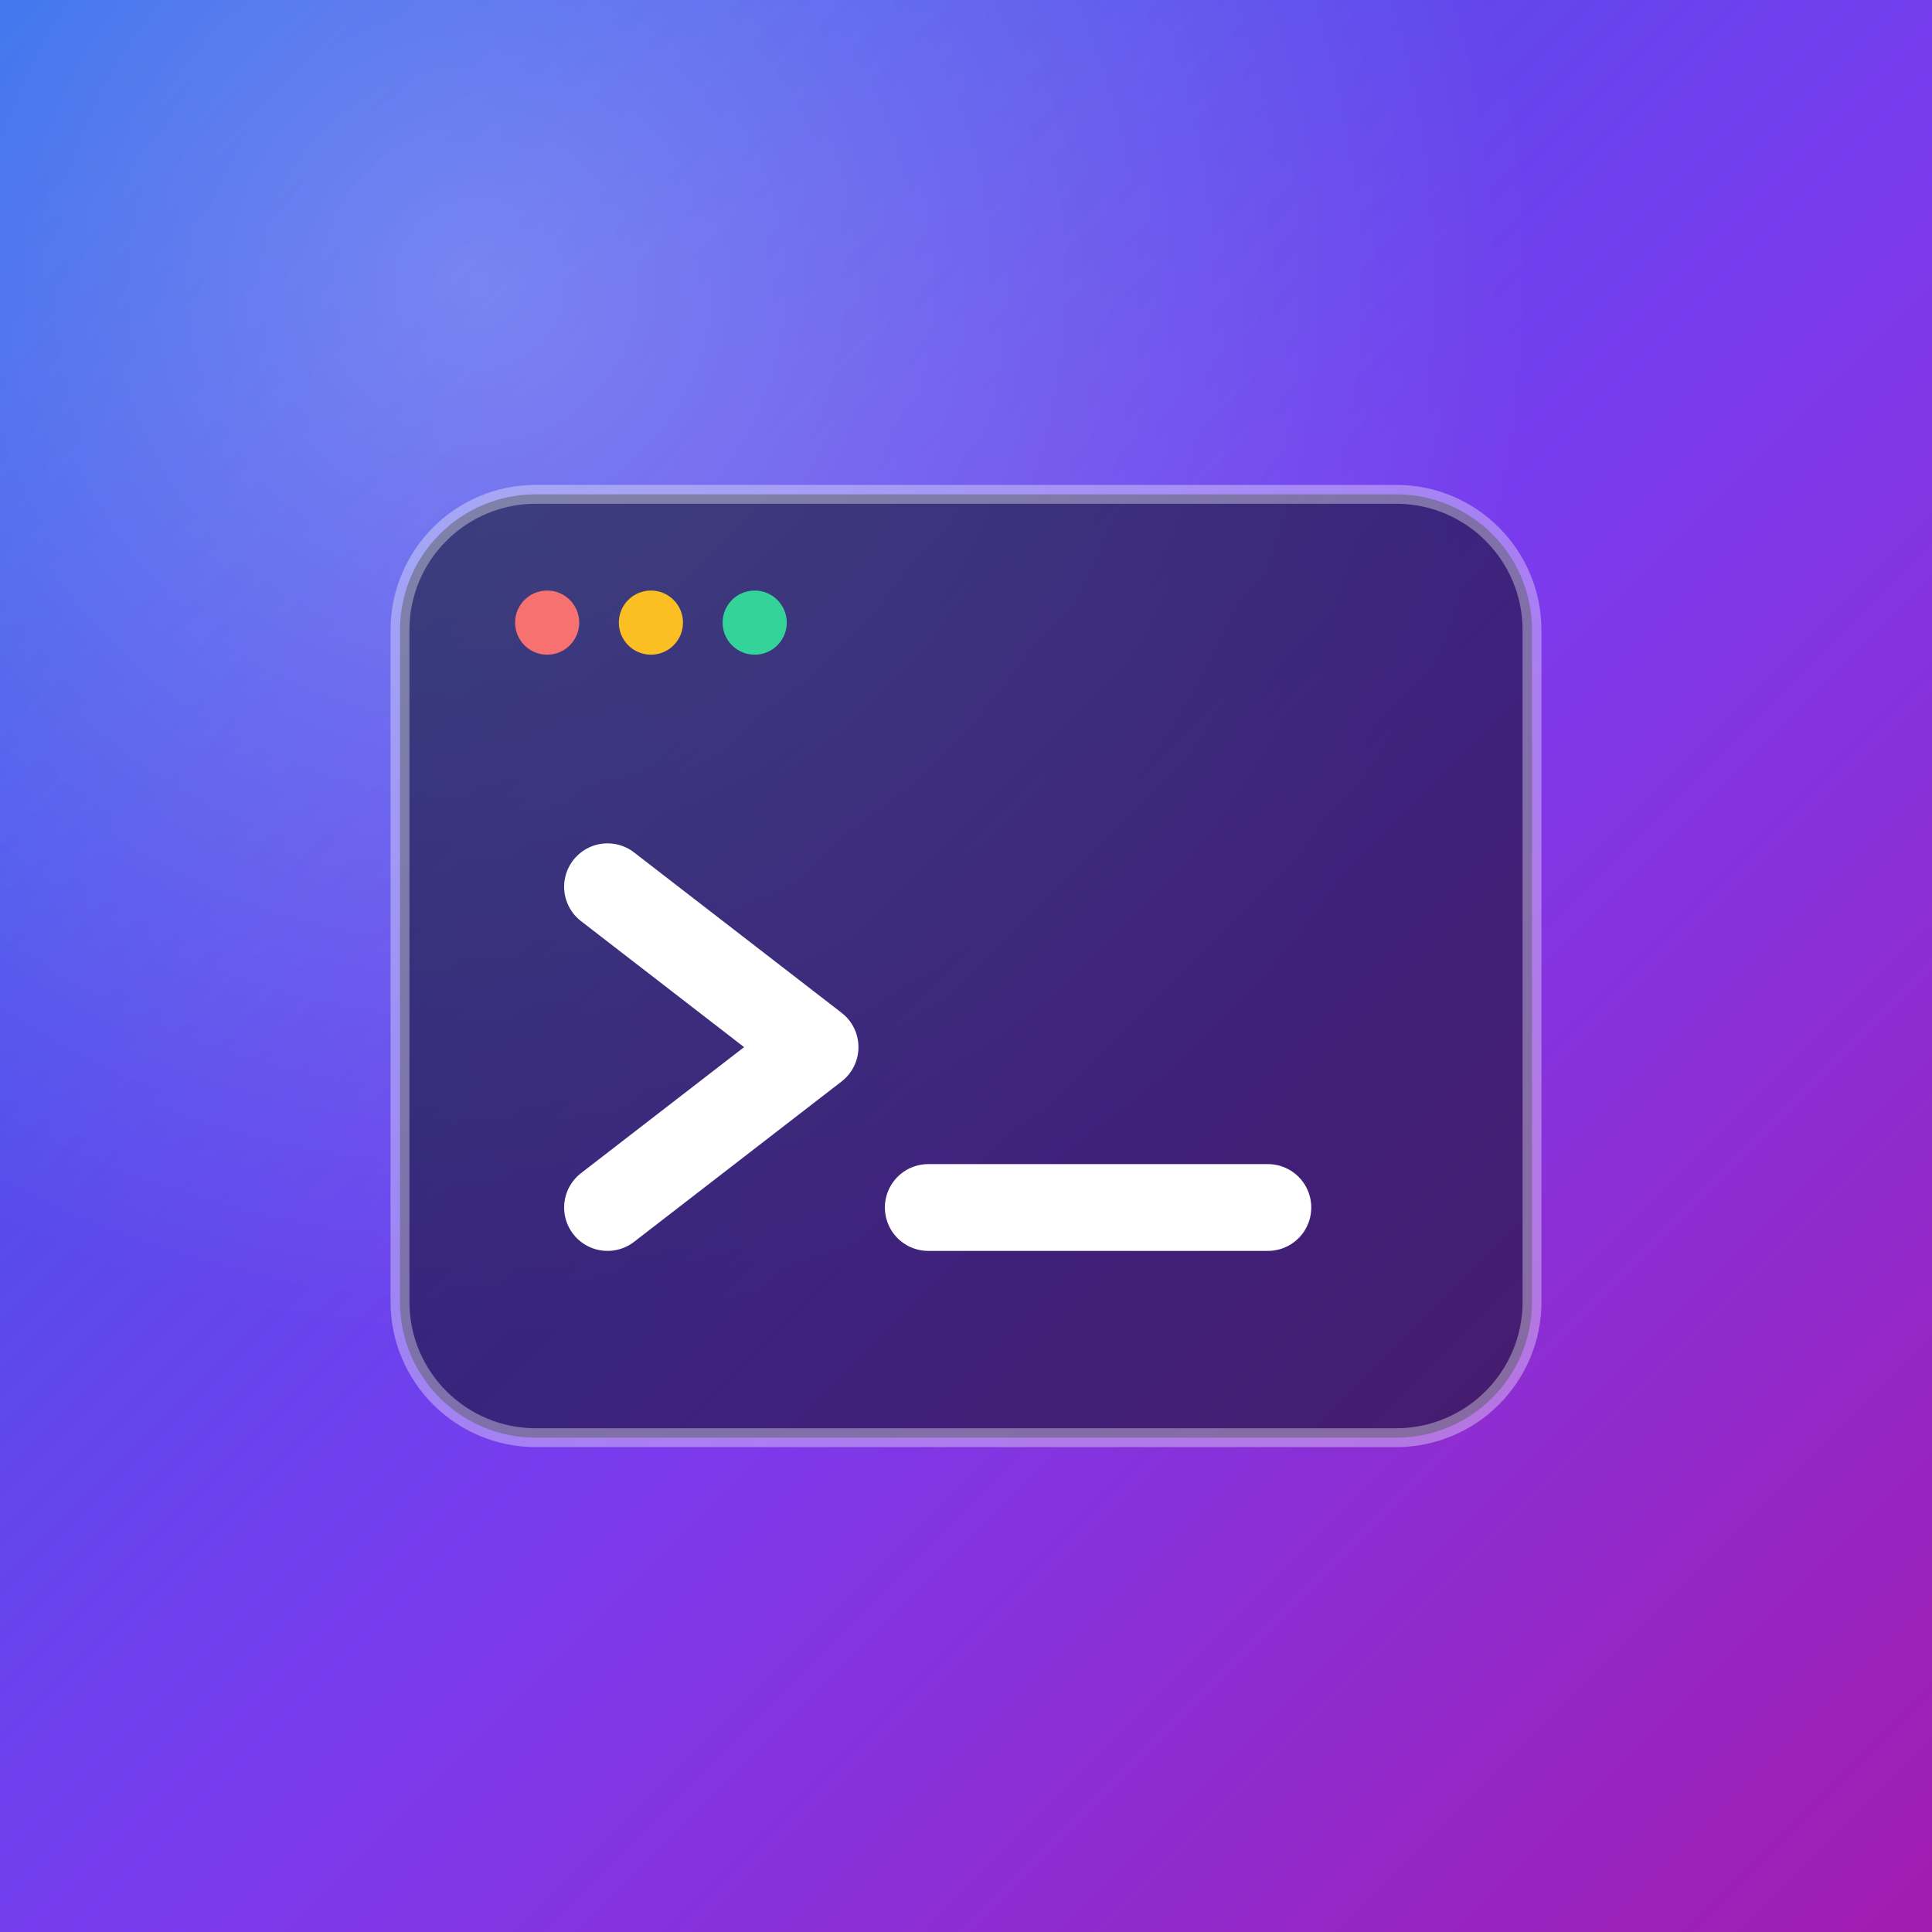
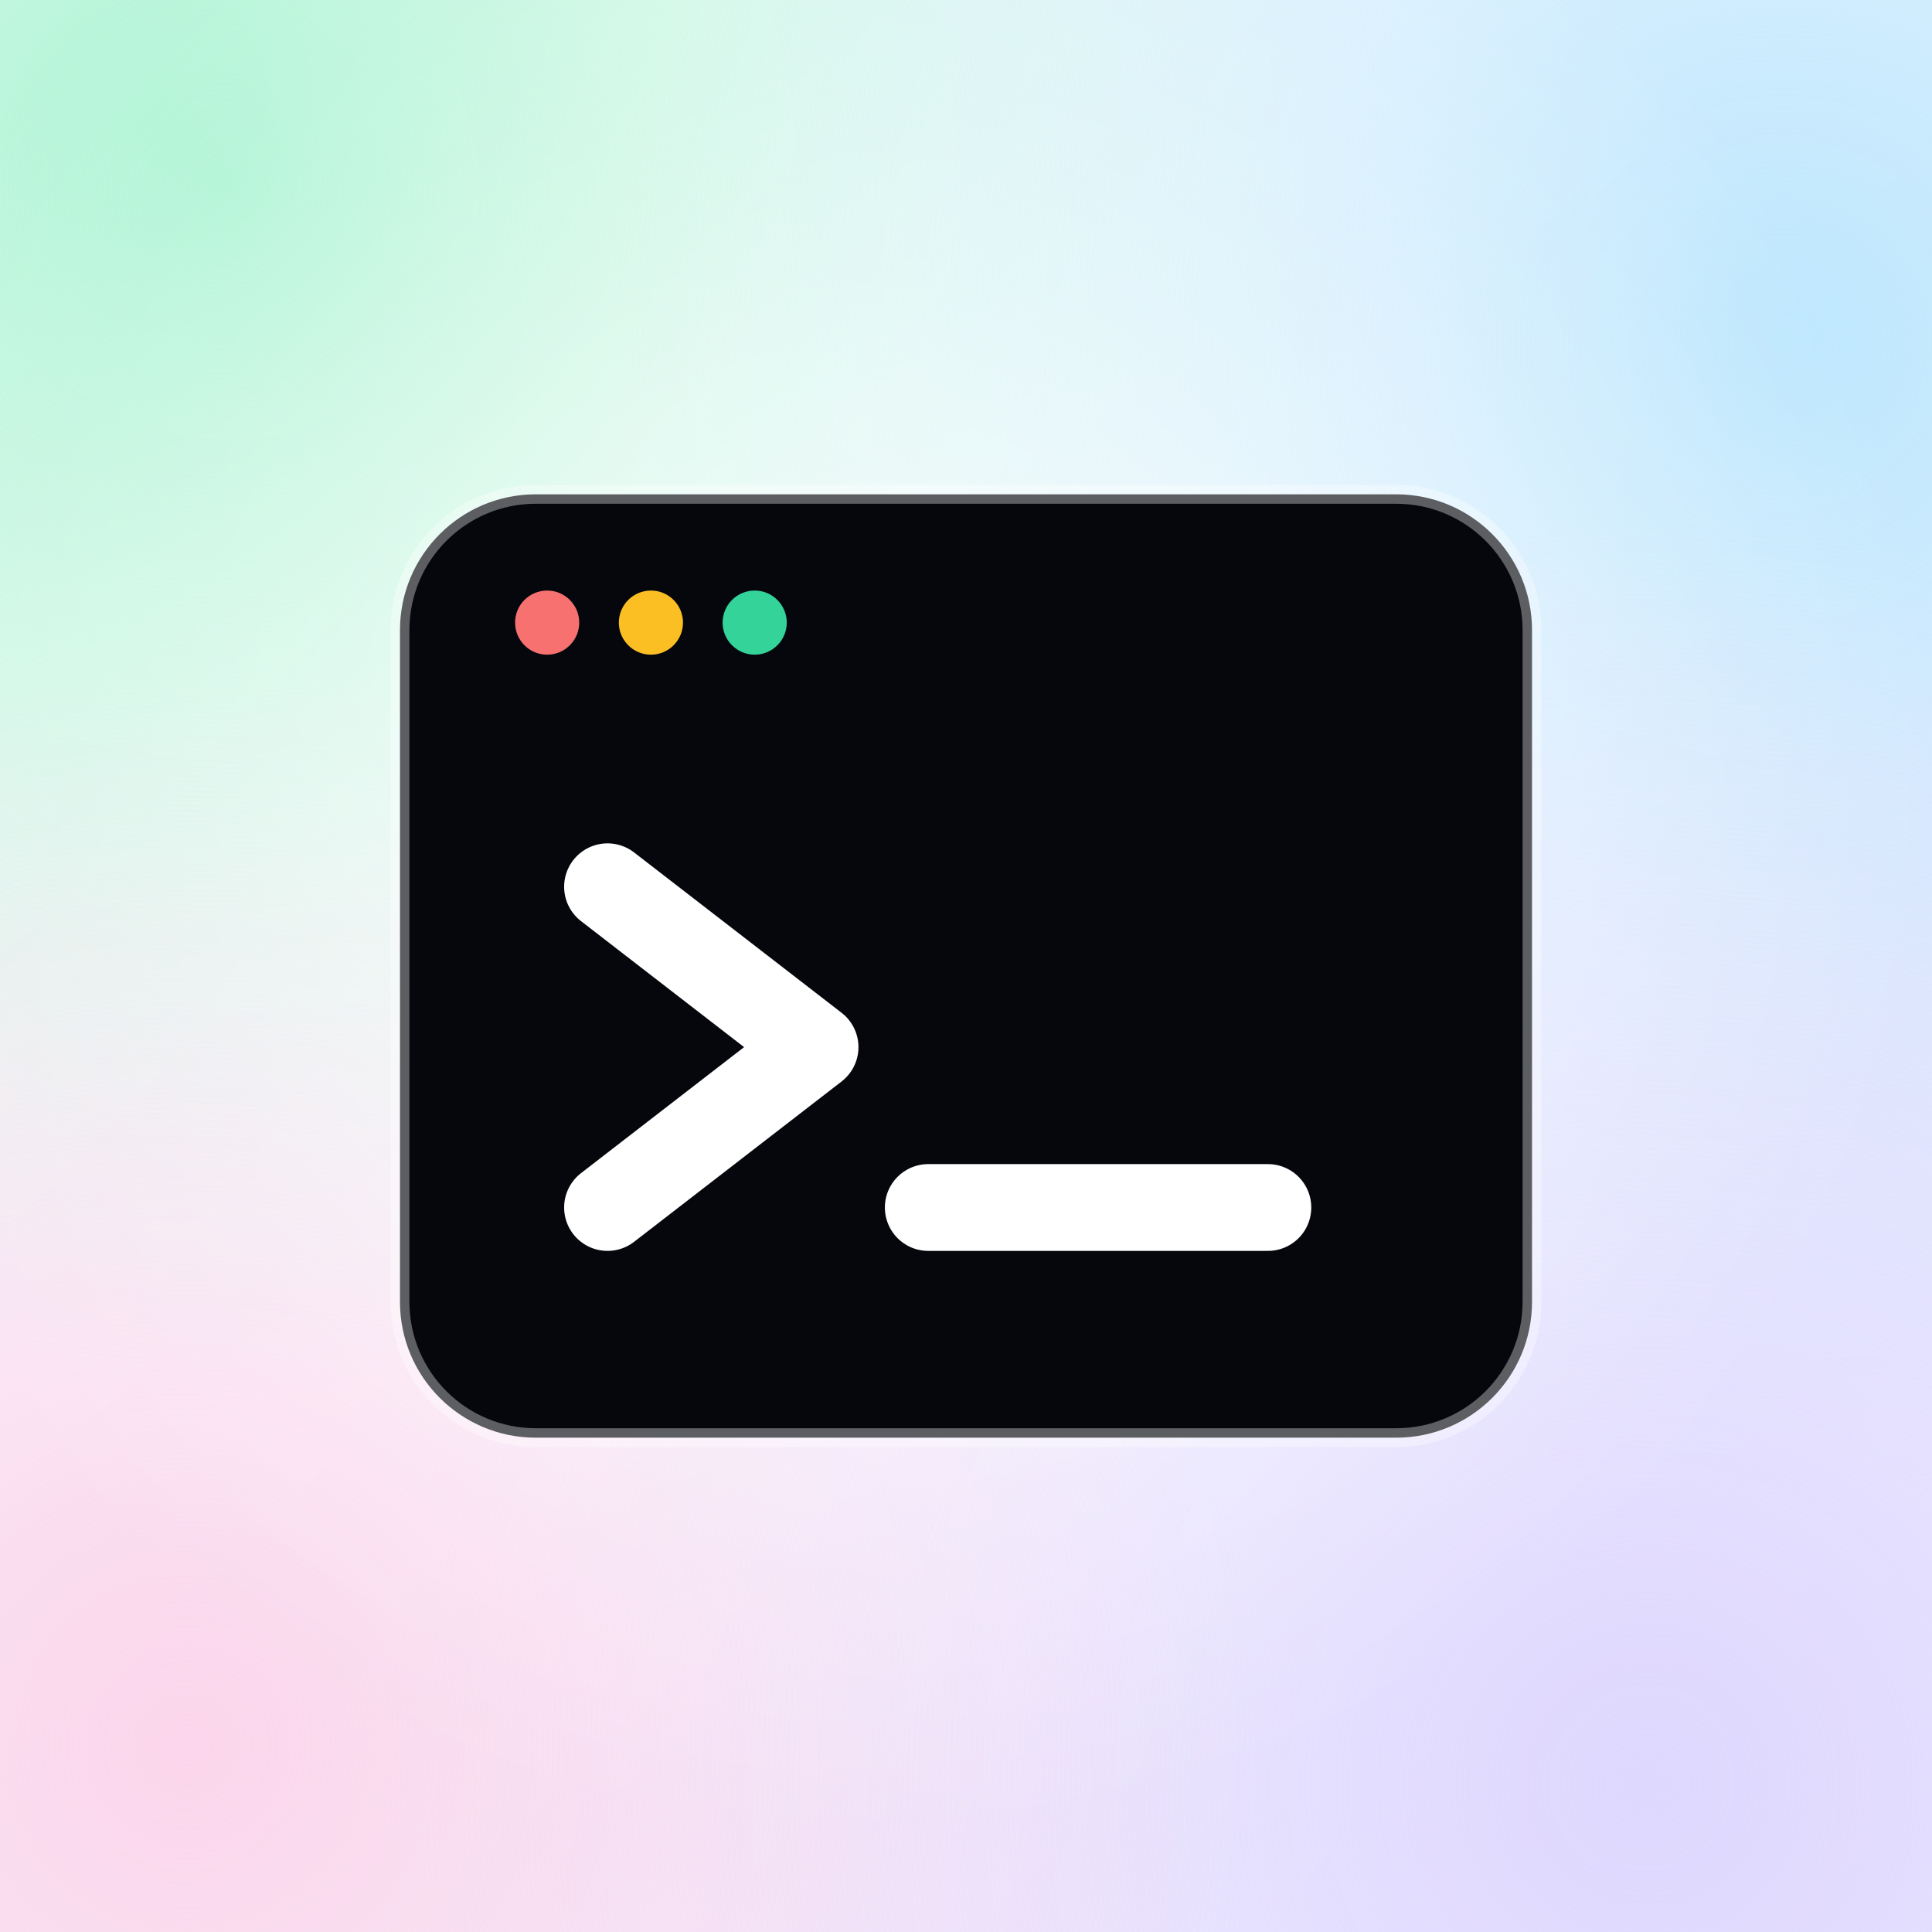
<svg xmlns="http://www.w3.org/2000/svg" viewBox="0 0 1024 1024">
  <defs>
    <linearGradient id="bg" x1="0" y1="0" x2="1" y2="1">
-       <stop offset="0" stop-color="#2563eb" />
-       <stop offset="0.55" stop-color="#7c3aed" />
-       <stop offset="1" stop-color="#a21caf" />
+       <stop offset="0" stop-color="#ffffff" />
+       <stop offset="1" stop-color="#f3f1ff" />
    </linearGradient>
-     <radialGradient id="glow" cx="0.25" cy="0.15" r="0.9">
-       <stop offset="0" stop-color="#ffffff" stop-opacity="0.28" />
-       <stop offset="0.6" stop-color="#ffffff" stop-opacity="0" />
+     <radialGradient id="a1" cx="0.12" cy="0.10" r="0.62">
+       <stop offset="0" stop-color="#a7f3d0" stop-opacity="0.95" />
+       <stop offset="1" stop-color="#a7f3d0" stop-opacity="0" />
+     </radialGradient>
+     <radialGradient id="a2" cx="0.92" cy="0.18" r="0.60">
+       <stop offset="0" stop-color="#bae6fd" stop-opacity="0.95" />
+       <stop offset="1" stop-color="#bae6fd" stop-opacity="0" />
+     </radialGradient>
+     <radialGradient id="a3" cx="0.85" cy="0.92" r="0.65">
+       <stop offset="0" stop-color="#ddd6fe" stop-opacity="0.95" />
+       <stop offset="1" stop-color="#ddd6fe" stop-opacity="0" />
+     </radialGradient>
+     <radialGradient id="a4" cx="0.10" cy="0.90" r="0.55">
+       <stop offset="0" stop-color="#fbcfe8" stop-opacity="0.85" />
+       <stop offset="1" stop-color="#fbcfe8" stop-opacity="0" />
+     </radialGradient>
+     <radialGradient id="glow" cx="0.45" cy="0.40" r="0.55">
+       <stop offset="0" stop-color="#ffffff" stop-opacity="0.75" />
+       <stop offset="1" stop-color="#ffffff" stop-opacity="0" />
    </radialGradient>
  </defs>
  <rect width="1024" height="1024" fill="url(#bg)" />
+   <rect width="1024" height="1024" fill="url(#a1)" />
+   <rect width="1024" height="1024" fill="url(#a2)" />
+   <rect width="1024" height="1024" fill="url(#a3)" />
+   <rect width="1024" height="1024" fill="url(#a4)" />
  <rect width="1024" height="1024" fill="url(#glow)" />
-   <rect x="212" y="262" width="600" height="500" rx="72" fill="#0b1020" fill-opacity="0.55" stroke="#ffffff" stroke-opacity="0.35" stroke-width="10" />
+   <rect x="212" y="262" width="600" height="500" rx="72" fill="#05070d" stroke="#ffffff" stroke-opacity="0.35" stroke-width="10" />
  <circle cx="290" cy="330" r="17" fill="#f87171" />
  <circle cx="345" cy="330" r="17" fill="#fbbf24" />
  <circle cx="400" cy="330" r="17" fill="#34d399" />
  <path d="M322 470 L432 555 L322 640" fill="none" stroke="#ffffff" stroke-width="46" stroke-linecap="round" stroke-linejoin="round" />
  <path d="M492 640 H672" stroke="#ffffff" stroke-width="46" stroke-linecap="round" />
</svg>
